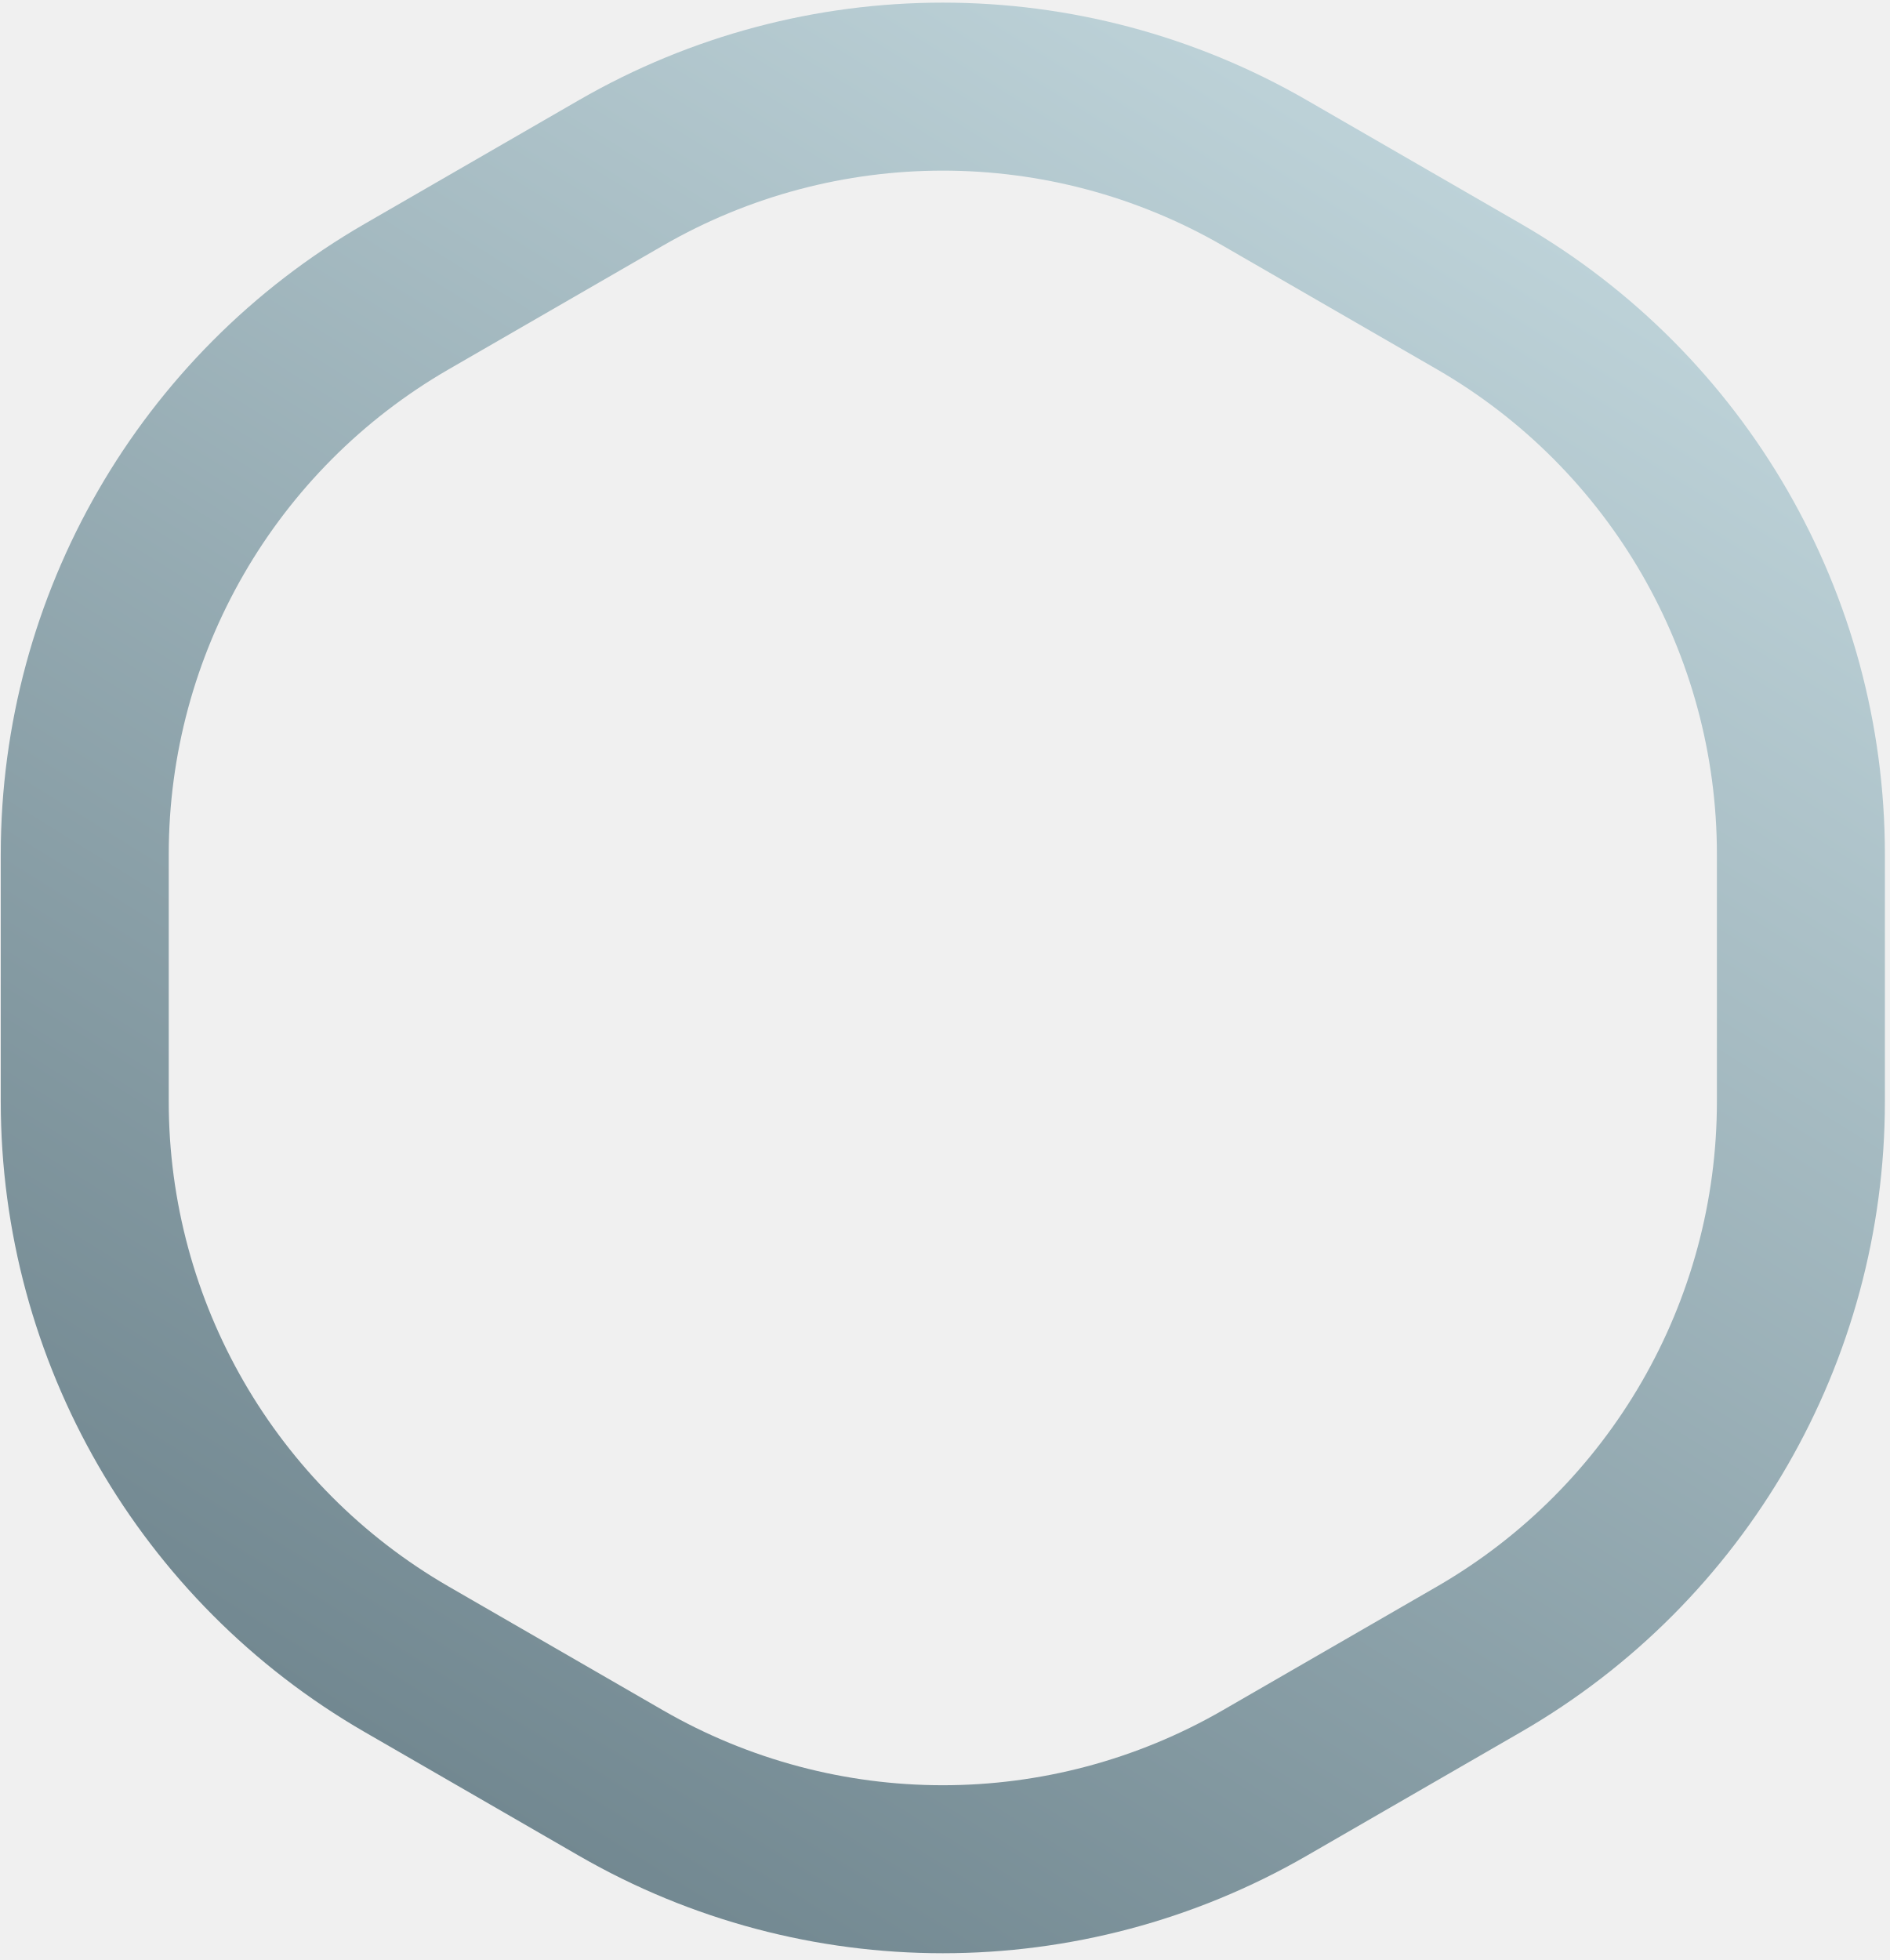
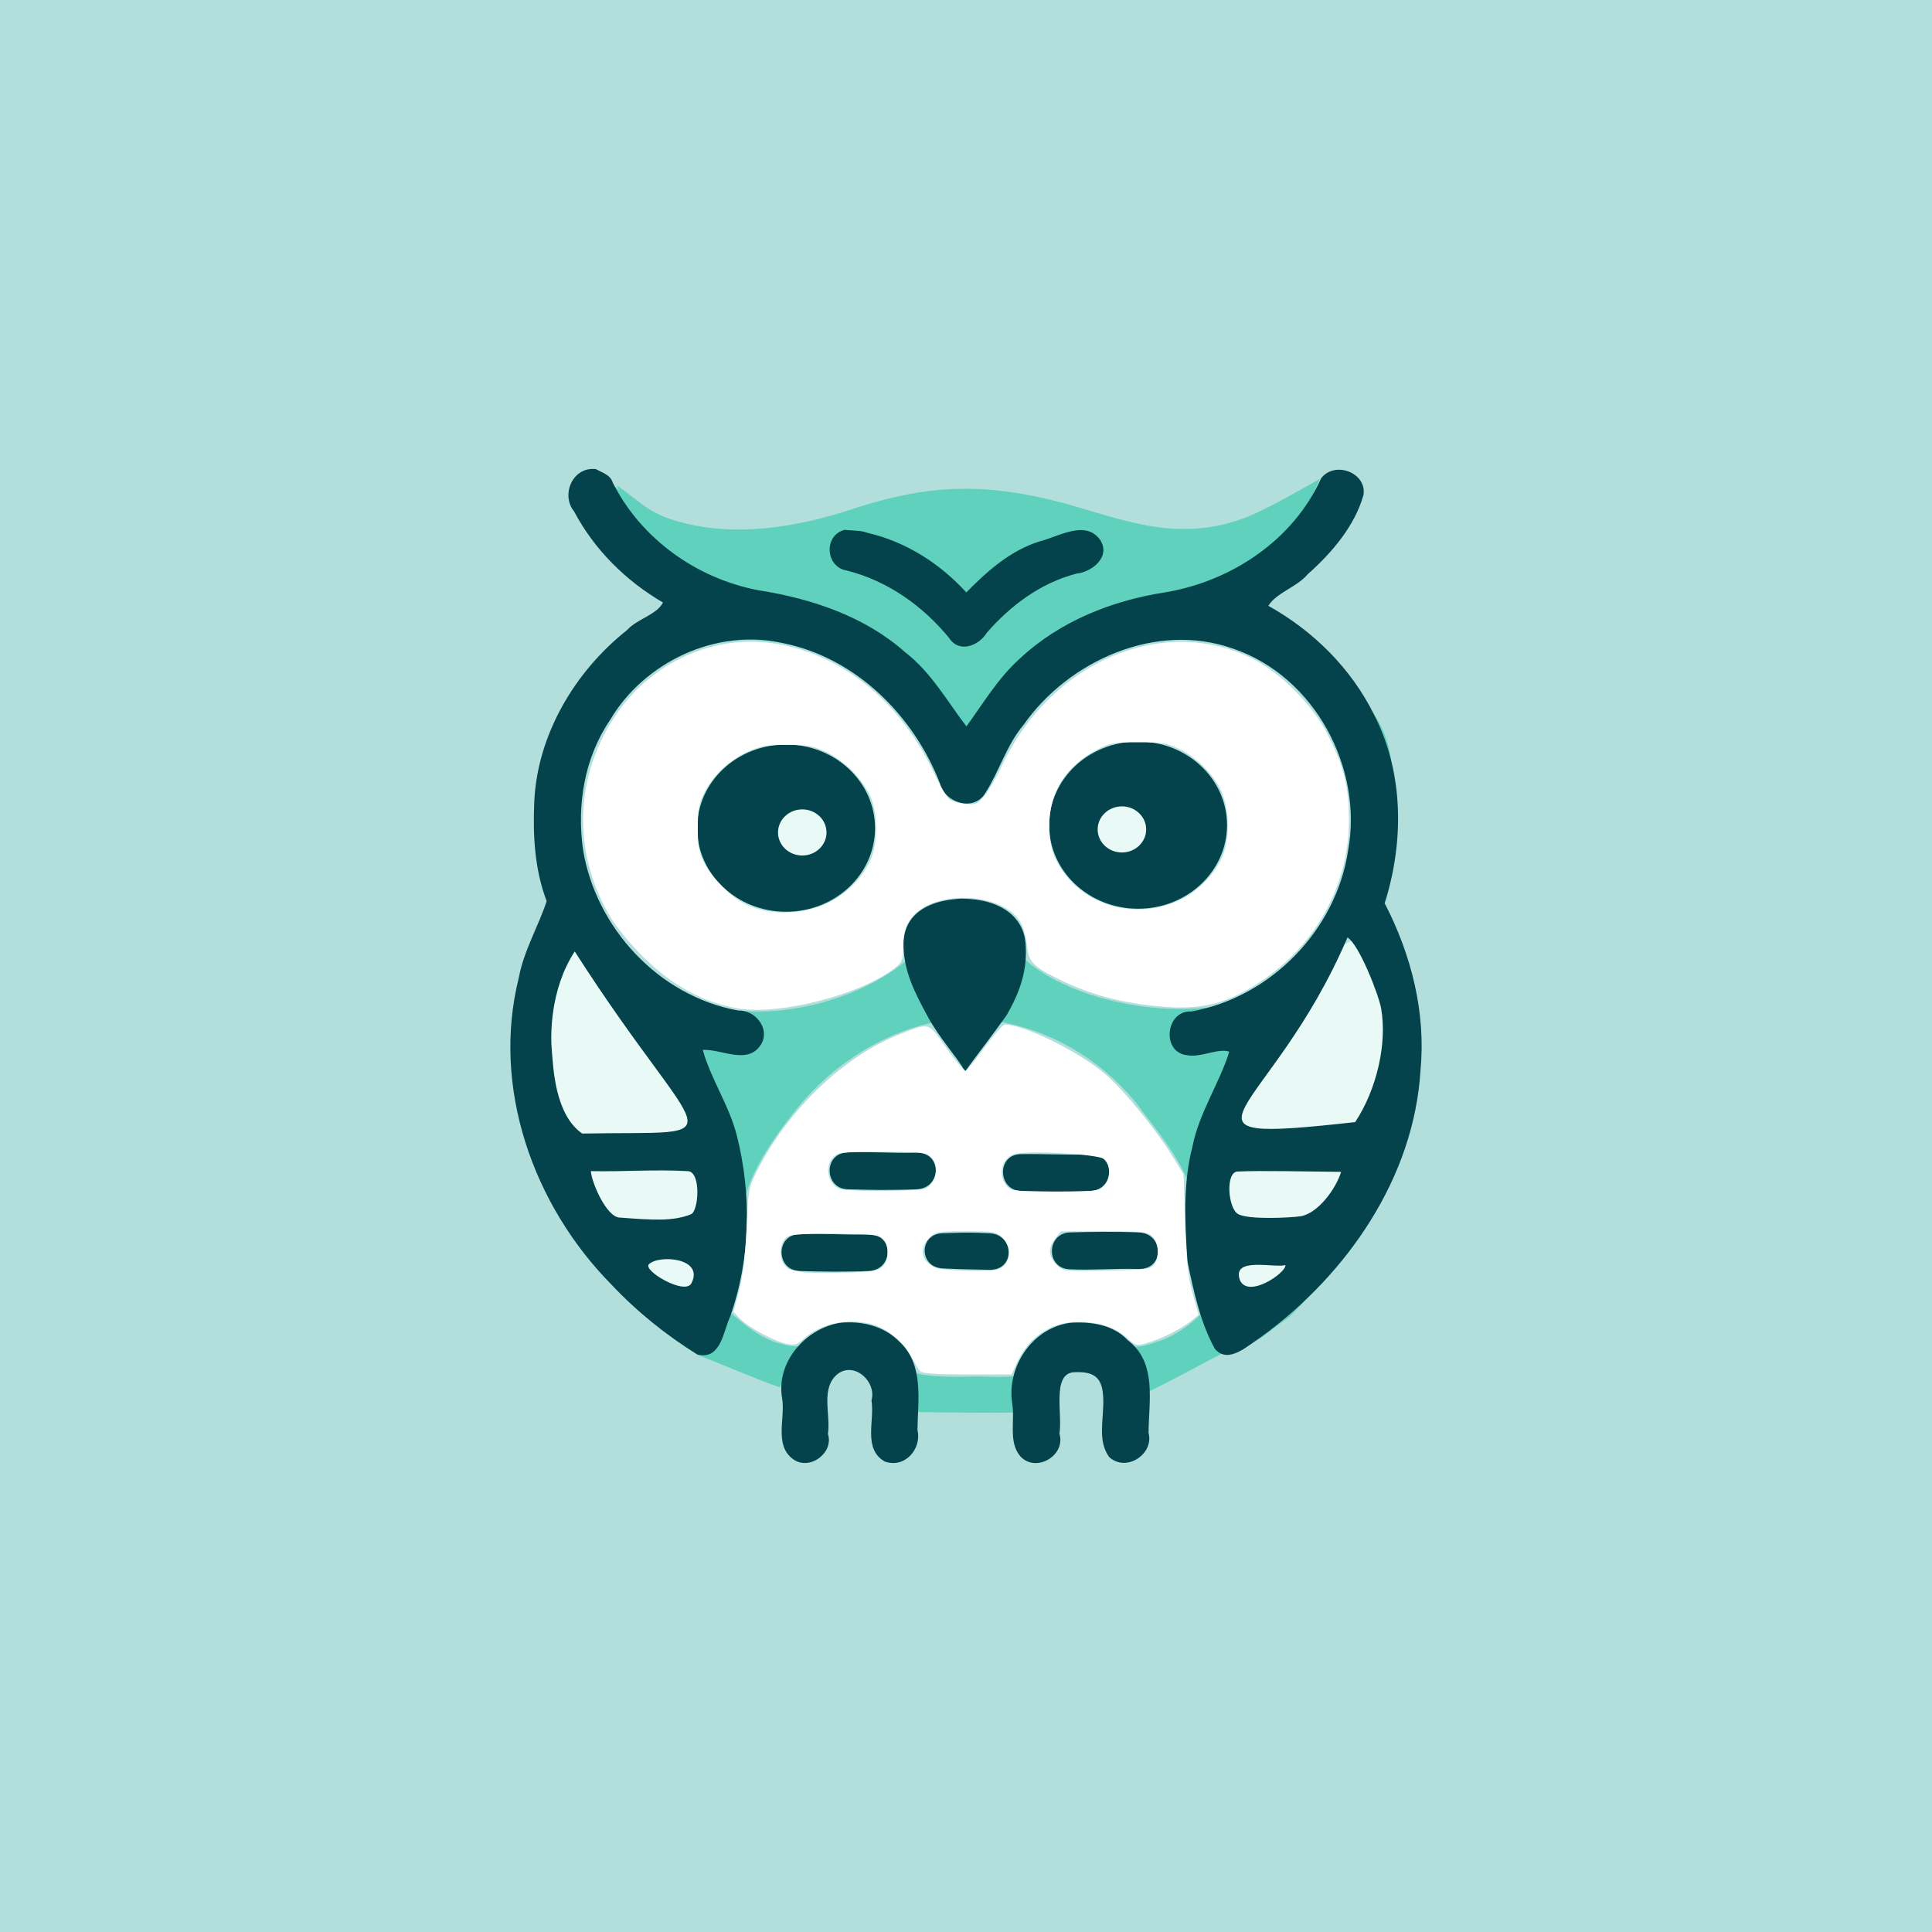
- <svg xmlns="http://www.w3.org/2000/svg" width="270" height="280" viewBox="0 0 270 280" fill="none">
-   <path d="M211.301 42.366L180.705 24.702C152.24 8.267 117.17 8.267 88.705 24.702L58.109 42.366C29.644 58.8 12.109 89.172 12.109 122.04V157.369C12.109 190.238 29.644 220.61 58.109 237.044L88.705 254.708C117.17 271.143 152.24 271.143 180.705 254.708L211.301 237.044C239.766 220.61 257.301 190.238 257.301 157.37V122.041C257.301 89.172 239.766 58.8 211.301 42.366Z" stroke="url(#paint0_linear_1046_3)" stroke-width="24" />
-   <defs>
-     <linearGradient id="paint0_linear_1046_3" x1="214.5" y1="12" x2="56" y2="267" gradientUnits="userSpaceOnUse">
-       <stop stop-color="#C1D6DC" />
-       <stop offset="1" stop-color="#6E848D" />
-     </linearGradient>
-   </defs>
+ <svg xmlns="http://www.w3.org/2000/svg" version="1.1" id="svg1" width="1024" height="1024" viewBox="0 0 1024 1024">
+   <defs id="defs1" />
+   <g id="layer1">
+     <rect style="fill:#b2dfdb;fill-opacity:1;fill-rule:evenodd;stroke-width:3.538;stroke-linecap:round;stroke-linejoin:round;stroke-opacity:0.722;paint-order:stroke fill markers" id="rect1" width="1027.993" height="1031.664" x="-1.836" y="-7.343" />
+   </g>
+   <g id="g1">
+     <g id="g2">
+       <g id="g9" style="display:inline" transform="matrix(0.7804947,0,0,0.7653593,93.79849,106.2581)">
+         <path d="m 298.607,197.178 c 24.712,55.049 76.688,69.862 121.266,83.422 58.666,16.621 88.647,41.171 116.228,92.807 27.801,-51.796 83.222,-94.416 138.369,-98.43 64.298,-5.034 82.646,-38.119 101.676,-82.122 -15.557,8.545 -37.135,21.995 -53.71,27.935 -44.527,15.813 -79.823,0.263 -119.715,-11.053 -52.167,-14.162 -90.399,-13.636 -141.099,2.984 -36.39,12.555 -86.8,23.516 -131.433,6.118 -12.772,-5.759 -15.036,-9.618 -31.582,-21.66 z" style="display:inline;fill:#60d1bc;stroke-width:1.024" id="path17" />
+         <path d="m 282.629,195.867 c -14.654,3.312 -13.059,10.861 -4.629,21.689 11.675,22.004 28.669,38.284 48.802,52.681 17.557,5.918 -3.178,24.636 -11.893,30.079 -39.249,28.797 -63.414,64.747 -66.547,113.807 -0.896,24.056 -1.371,47.897 7.217,70.71 -6.113,18.071 -9.471,35.966 -12.697,55.362 -22.021,95.077 14.623,198.86 111.076,259.404 9.571,3.647 42.385,17.872 55.483,22.36 l 8.227,-17.783 c 19.173,-22.441 62.274,-19.38 77.664,-1.846 l 2.498,36.595 c 13.829,0.32 57.792,0.874 73.549,0.361 0,0 8.355,-26.846 26.671,-45.733 18.395,-29.549 58.046,33.052 58.046,33.052 14.751,-6.762 42.587,-22.36 56.734,-29.848 18.023,-1.618 27.385,-13.259 41.717,-22.894 28.401,-26.493 50.214,-70.551 65.78,-106.572 28.136,-57.59 26.959,-113.1 -1.131,-170.905 -9.154,-13.237 -1.115,-34.984 -1.554,-49.341 7.846,-50.004 -9.38,-92.093 -44.275,-128.933 -12.343,-14.126 -37.278,-21.611 -52.504,-32.238 89.628,-56.13 82.968,-108.006 55.568,-79.299 -10.057,12.305 -15.445,24.213 -28.251,34.881 -26.728,29.827 -67.787,34.678 -105.516,41.814 -33.096,8.621 -62.822,31.403 -85.177,57.213 -9.699,9.592 -14.114,29.018 -22.539,38.351 -24.858,-48.454 -73.522,-99.778 -127.401,-107.818 -39.357,-6.083 -77.662,-25.502 -100.018,-59.345 -7.595,-10.822 -8.136,-17.737 -24.9,-15.805 z m 1.523,-3.107 c 14.752,5.504 16.998,17.137 27.825,27.381 23.306,30.811 60.489,47.018 97.828,52.983 50.274,7.939 93.282,51.148 118.274,95.488 5.836,16.108 15.114,-7.616 20.388,-13.849 26.323,-41.789 71.61,-75.932 120.08,-82.719 39.971,-7.081 74.455,-15.08 95.992,-50.297 5.669,-9.699 18.139,-20.841 24.269,-25.192 32.288,7.577 -9.398,47.256 -59.256,77.538 49.473,32.695 87.038,81.635 86.683,152.136 0.677,18.59 -5.989,42.604 -10.796,60.436 18.788,36.566 31.907,76.842 27.915,117.921 -8.313,99.159 -151.08,322.236 -127.411,20.712 42.392,-107.989 228.932,-247.193 26.569,-324.858 -62.651,-20.968 -104.001,-8.703 -136.479,31.867 -14.287,15.866 -40.29,52.952 -49.207,71.85 -6.657,12.491 -18.797,10.277 -23.884,-2.671 C 509.998,369.207 486.639,344.719 456.986,325.638 419.59,299.589 366.318,295.921 328.489,323.098 c -36.161,25.245 -67.209,69.908 -63.251,113.987 5.364,62.296 35.373,90.178 61.07,146.533 19.284,37.638 79.413,128.878 40.35,211.423 -13.581,18.953 -127.549,-73.819 -130.744,-202.55 -0.729,-36.106 6.684,-68.793 23.824,-100.668 -4.341,-19.655 -8.286,-43.044 -6.048,-63.622 -2.428,-53.65 22.649,-98.328 65.367,-129.41 9.002,-5.301 30.802,-20.317 12.782,-26.554 -23.806,-15.701 -47.008,-38.472 -58.679,-64.536 -2.164,-11.977 -1.519,-15.849 10.992,-14.94 z M 790.067,342.088 c 68.184,65.512 27.779,190.187 -63.203,210.605 -44.67,16.67 -119.512,3.305 -152.816,-28.679 9.048,-48.991 -85.734,-48.844 -77,0.826 -33.852,30.277 -98.254,46.996 -142.598,30.036 -66.776,-18.431 -100.199,-98.797 -81.128,-165.112 12.641,-49.002 68.023,-93.852 120.235,-92.883 57.083,0.54 110.658,49.124 130.496,100.805 2.79,13.775 9.84,17.95 20.361,5.11 10.337,-10.846 19.225,-35.874 28.615,-47.883 47.804,-79.732 168.934,-74.401 217.039,-12.826 z M 533.47,566.819 c 35.882,-1.287 84.402,15.793 118.35,58.744 12.069,16.959 40.43,49.56 38.128,72.931 -0.402,23.206 1.847,44.017 10.642,65.756 -5.101,9.163 -20.647,21.479 -34.274,25.84 -7.686,2.46 -16.727,7.089 -24.203,-0.641 -28.233,-1.513 -52.261,5.085 -59.142,16.706 -6.88,11.621 -28.382,7.937 -41.748,8.292 -13.366,0.355 -35.156,0.758 -44.539,-4.334 -7.536,-30.199 -39.183,-36.79 -64.572,-19.582 -7.974,4.951 -16.752,2.876 -24.596,0.484 -14.9,-4.544 -29.207,-18.828 -38.257,-26.836 7.993,-24.802 15.774,-36.211 14.434,-62.175 2.24,-26.042 22.433,-53.962 35.96,-71.402 32.476,-41.872 78.58,-62.922 113.816,-63.784 z" style="display:inline;fill:#60d1bc;fill-opacity:1" id="path16" />
+         <path style="display:inline;fill:#e9faf6;fill-opacity:1;stroke:none;stroke-width:1.746;stroke-linecap:round;stroke-linejoin:round;paint-order:stroke fill markers" d="M 240.871,591.62 260.836,487.969 c 1.899,-19.807 94.326,154.302 95.476,157.053 27.815,66.549 17.175,130.343 -1.209,140.644 -26.65,4.102 -103.166,-81.595 -114.232,-194.045 z" id="path57" />
+         <path style="display:inline;fill:#e9faf6;fill-opacity:1;stroke:none;stroke-width:1.746;stroke-linecap:round;stroke-linejoin:round;paint-order:stroke fill markers" d="m 736.275,569.346 c 25.634,-18.7 62.618,-78.489 78.285,-51.285 46.26,80.323 -10.894,217.841 -80.276,258.015 -22.528,13.044 -49.474,-143.046 1.991,-206.729 z" id="path61" />
+         <path d="m 284.548,186.044 c -15.703,-2.015 -24.157,17.699 -14.852,29.329 13.576,26.235 35.001,47.99 60.352,63.035 -4.196,8.544 -17.716,11.399 -24.488,19.178 -35.539,28.74 -60.723,72.374 -62.916,118.374 -1.002,23.458 0.124,47.035 8.405,69.271 -5.621,17.436 -15.548,34.348 -18.902,52.966 -18.676,75.75 9.589,157.634 63.079,212.754 17.138,18.582 36.877,34.733 58.216,48.252 15.953,3.891 17.42,-15.727 22.175,-26.18 13.947,-39.985 14.695,-84.213 4.675,-125.113 -5.069,-20.873 -17.752,-39.421 -23.242,-59.706 13.328,-0.594 30.876,10.972 39.807,-4.124 5.904,-10.473 -3.913,-23.504 -15.698,-23.107 -54.295,-9.985 -96.86,-57.647 -105.42,-111.468 -4.266,-30.862 0.853,-63.489 18.394,-89.775 23.018,-39.896 72.032,-63.846 117.505,-53.181 49.763,10.229 88.858,50.637 106.495,97.154 3.405,13.447 22.811,19.912 30.762,6.747 9.44,-14.995 14.427,-33.307 26.058,-47.406 30.451,-44.168 89.789,-71.683 142.216,-52.699 55.705,19.323 88.508,83.125 78.082,140.164 -8.08,54.375 -52.163,101.243 -106.481,111.139 -17.611,-0.852 -20.38,28.48 -2.724,30.27 8.964,1.898 21.353,-5.231 28.566,-2.421 -6.569,21.526 -20.442,42.263 -24.927,65.279 -6.672,26.099 -5.269,53.652 -3.427,80.235 4.163,20.458 8.677,42.066 18.612,60.333 9.318,11.01 22.852,-2.868 31.681,-8.558 58.454,-43.487 103.465,-110.292 107.908,-184.339 3.767,-40.021 -6.247,-80.171 -24.328,-115.78 13.258,-42.644 13.052,-90.779 -7.474,-131.119 -15.405,-31.556 -41.043,-57.547 -71.512,-74.846 5.324,-9.022 19.416,-12.938 26.703,-21.852 16.434,-14.847 31.921,-33.39 37.887,-54.861 2.518,-15.323 -19.332,-24.006 -28.727,-11.652 -18.655,42.396 -60.396,71.152 -105.44,78.957 -36.697,5.713 -72.356,20.209 -99.432,46.186 -14.579,13.309 -25.086,31.452 -36.038,46.723 -12.682,-16.868 -23.971,-37.523 -41.444,-51.214 -27.46,-24.911 -63.286,-37.167 -99.326,-42.983 -42.378,-8.013 -80.258,-35.816 -99.408,-74.651 -1.645,-5.449 -6.977,-6.712 -11.369,-9.308 z m 169,42.014 c -14.65,3.611 -13.285,26.004 1.499,28.252 27.774,7.215 51.435,24.478 69.29,46.63 6.758,10.839 20.234,5.478 25.653,-3.642 16.174,-18.89 36.349,-34.345 60.707,-40.853 11.176,-1.246 23.628,-11.971 16.153,-23.497 -10.043,-14.107 -28.347,-2.006 -41.244,1.194 -19.843,6.404 -35.39,20.583 -49.587,35.275 -17.897,-20.019 -40.868,-35.047 -67.169,-41.278 -4.83,-1.92 -10.224,-1.337 -15.302,-2.082 z m 39.817,287.744 c 0.365,18.413 7.445,32.297 16.289,49.02 8.067,15.254 18.381,26.098 25.603,38.207 9.169,-12.842 18.313,-24.726 28.127,-38.788 9.101,-16.067 14.487,-31.593 12.81,-50.376 -1.523,-17.059 -15.931,-30.181 -43.358,-30.383 -28.581,1.357 -39.808,15.318 -39.471,32.319 z m -223.256,4.239 c 87.41,139.069 113.875,124.052 5.08,126.124 -18.825,-13.338 -19.612,-46.513 -20.605,-56.956 -0.993,-10.443 -1.485,-42.495 15.525,-69.168 z m 524.787,-9.721 c 8.033,5.286 21.195,39.758 22.84,49.282 4.143,23.987 -2.884,55.902 -17.644,78.64 -139.071,15.672 -57.596,-3.101 -5.196,-127.923 z M 455.403,684.75 c -15.808,-0.502 -16.572,-24.75 -0.255,-25.508 16.318,-0.758 29.08,0.651 46.953,0.219 17.873,-0.433 17.202,24.529 0.266,25.289 -15.799,0.709 -31.967,0.476 -46.964,0 z M 281.048,672.2 c 22.56,0.482 42.985,-1.334 65.956,0.009 9.008,0.527 7.37,27.728 1.998,29.897 -12.417,5.013 -26.115,3.928 -48.634,2.224 -8.724,-0.66 -18.701,-23.905 -19.32,-32.13 z m 509.5,0.5 c -3.446,11.581 -15.729,28.933 -27.692,30.758 -6.551,0.999 -35.473,2.552 -42.351,-1.584 -6.79,-4.084 -8.614,-28.967 -0.329,-29.404 14.973,-0.79 47.5,0.007 70.373,0.23 z m -441.111,76.977 c -4.043,8.996 -33.352,-8.68 -28.968,-13.004 6.927,-6.832 37.566,-4.433 28.968,13.004 z m 403.305,-12.431 c 0.501,5.382 -25.104,23.302 -30.849,10.592 -6.062,-16.683 23.185,-8.395 30.849,-10.592 z m -302.33,39.954 c -23.96,4.049 -43.731,27.573 -39.46,52.313 2.278,13.707 -5.496,32.217 7.172,41.947 10.949,8.651 28.179,-3.859 23.934,-17.254 2.015,-13.732 -5.423,-32.244 7.036,-41.891 11.561,-8.213 26.127,6.139 22.539,18.644 2.307,14.085 -5.954,33.559 8.963,42.295 13.538,5.071 25.33,-8.618 22.256,-21.824 0.278,-20.776 4.535,-44.913 -12.03,-60.917 -10.477,-11.043 -25.558,-14.759 -40.409,-13.311 z m 156.137,0.023 c -25.913,3.639 -43.162,30.631 -39.359,55.762 2.011,12.059 -2.787,26.815 5.542,36.715 10.602,11.759 31.078,-0.664 26.529,-15.668 2.19,-13.267 -5.114,-41.007 9.358,-42.547 15.24,-0.96 20.087,4.334 20.422,18.77 0.335,14.436 -4.018,28.42 3.912,39.836 11.42,10.923 30.697,-1.76 26.836,-16.646 0.116,-21.921 5.936,-48.812 -14.204,-64.221 -9.804,-10.775 -25.147,-12.996 -39.037,-12.001 z m -33.408,-91.279 c -15.808,-0.502 -16.587,-25.185 -0.255,-25.508 16.318,-0.323 29.08,0.651 46.953,0.219 17.873,-0.433 17.202,24.529 0.266,25.289 -15.799,0.709 -31.967,0.476 -46.964,0 z m -150.401,55.396 c -15.808,-0.502 -16.572,-24.75 -0.255,-25.508 16.318,-0.758 29.08,0.651 46.953,0.219 17.873,-0.433 17.202,24.529 0.266,25.289 -15.799,0.709 -31.967,0.476 -46.964,0 z m 183.595,-26.689 c -15.808,0.502 -16.572,24.75 -0.255,25.508 16.318,0.758 29.08,-0.651 46.953,-0.219 17.873,0.433 17.202,-24.529 0.266,-25.289 -15.799,-0.709 -31.967,-0.476 -46.964,0 z" style="display:inline;fill:#04434b" id="path15" />
+         <path d="m 519.658,715.229 c -15.808,0.502 -15.982,23.569 0.336,24.328 16.318,0.758 13.731,0.529 31.604,0.962 17.873,0.433 17.202,-24.529 0.266,-25.289 -15.799,-0.709 -17.208,-0.476 -32.206,0 z" style="display:inline;fill:#04434b" id="path1" />
+         <ellipse style="fill:#04434b;fill-opacity:1;stroke:none;stroke-width:1.8;stroke-linecap:round;stroke-linejoin:round;paint-order:stroke fill markers" id="path13-2" cx="-540.418" cy="412.692" rx="60.392" ry="57.896" transform="matrix(-1,0,0,1,-126.7731,21.9607)" />
+         <ellipse style="fill:#e9faf6;fill-opacity:1;stroke:none;stroke-width:1.8;stroke-linecap:round;stroke-linejoin:round;paint-order:stroke fill markers" id="path14-2" cx="-551.399" cy="415.686" rx="16.471" ry="15.971" transform="matrix(-1,0,0,1,-126.7731,21.9607)" />
+         <ellipse style="fill:#04434b;fill-opacity:1;stroke:none;stroke-width:1.8;stroke-linecap:round;stroke-linejoin:round;paint-order:stroke fill markers" id="path13" cx="779.446" cy="410.601" rx="60.392" ry="57.896" transform="translate(-126.7731,21.9607)" />
+         <ellipse style="display:inline;fill:#e9faf6;fill-opacity:1;stroke:none;stroke-width:1.8;stroke-linecap:round;stroke-linejoin:round;paint-order:stroke fill markers" id="path14" cx="768.466" cy="413.596" rx="16.471" ry="15.971" transform="translate(-126.7731,21.9607)" />
+       </g>
+       <path style="fill:#ffffff;fill-opacity:1;stroke:none;stroke-width:2.554;stroke-linecap:round;stroke-linejoin:round;paint-order:stroke fill markers" d="m 391.318,534.513 c -18.285,-3.042 -34.714,-11.926 -50.269,-27.184 -6.438,-6.315 -14.199,-15.733 -17.468,-21.198 -20.628,-34.481 -19.231,-75.599 3.681,-108.376 18.719,-26.778 50.47,-41.143 81.575,-36.908 36.034,4.906 67.546,29.812 85.569,67.633 3.458,7.256 7.306,14.022 8.553,15.036 1.246,1.014 5.05,2.152 8.453,2.528 5.631,0.622 6.545,0.267 10.168,-3.955 2.189,-2.551 6.487,-9.96 9.551,-16.462 25.674,-54.493 84.175,-79.839 131.656,-57.04 15.584,7.483 33.03,24.958 41.235,41.304 8.362,16.658 10.937,27.237 10.943,44.959 0.012,33.067 -16.454,64.193 -44.251,83.643 -19.282,13.492 -33.55,17.188 -57.246,14.827 -19.518,-1.944 -34.818,-6.016 -50.231,-13.368 -15.566,-7.425 -18.12,-9.944 -18.881,-18.619 -0.319,-3.64 -1.618,-8.764 -2.887,-11.387 -8.583,-17.736 -48.654,-19.095 -59.418,-2.015 -2.336,3.707 -3.252,7.397 -3.333,13.424 -0.099,7.46 -0.546,8.654 -4.354,11.654 -17.869,14.073 -60.835,25.2 -83.045,21.506 z m 46.267,-55.389 c 10.23,-4.502 19.112,-13.127 23.637,-22.953 4.194,-9.106 4.194,-25.107 0,-34.213 -4.257,-9.243 -13.657,-18.693 -23.136,-23.258 -7.014,-3.378 -9.788,-3.892 -20.978,-3.892 -10.954,0 -14.113,0.56 -20.987,3.72 -9.859,4.533 -18.188,12.444 -22.823,21.677 -2.855,5.689 -3.468,9.036 -3.451,18.859 0.017,10.171 0.582,12.992 3.812,19.024 4.045,7.554 13.782,17.235 21.031,20.911 12.126,6.149 29.094,6.198 42.895,0.125 z m 186.627,-1.567 c 9.81,-4.317 18.759,-13.061 23.327,-22.791 4.476,-9.534 4.227,-26.399 -0.532,-36.074 -4.383,-8.91 -12.966,-17.355 -22.15,-21.794 -6.158,-2.977 -9.175,-3.465 -21.491,-3.478 -12.878,-0.014 -15.084,0.376 -21.802,3.847 -16.677,8.618 -25.532,22.7 -25.399,40.392 0.056,7.474 0.933,12.396 3.016,16.931 10.939,23.813 39.88,34.034 65.03,22.966 z" id="path62" />
+       <path style="fill:#ffffff;fill-opacity:1;stroke:none;stroke-width:2.554;stroke-linecap:round;stroke-linejoin:round;paint-order:stroke fill markers" d="m 487.63,726.732 c -0.837,-0.966 -3.007,-4.601 -4.822,-8.079 -3.794,-7.269 -12.921,-14.686 -20.669,-16.796 -12.834,-3.495 -27.651,-0.282 -36.368,7.886 -3.16,2.961 -4.625,3.4 -8.597,2.576 -6.705,-1.391 -20.231,-8.612 -24.699,-13.186 l -3.749,-3.837 2.979,-11.152 c 2.022,-7.571 3.3,-18.146 3.977,-32.929 0.991,-21.627 1.035,-21.849 6.464,-32.314 16.398,-31.611 45.718,-59.358 74.738,-70.728 16.129,-6.319 14.873,-6.7 24.929,7.554 4.905,6.952 9.487,12.294 10.184,11.872 0.697,-0.422 5.209,-6.122 10.027,-12.667 4.818,-6.545 9.566,-11.899 10.552,-11.899 9.782,0 37.545,13.469 51.951,25.205 10.196,8.306 27.685,29.572 37.758,45.913 l 5.015,8.135 0.869,26.056 c 0.68,20.391 1.547,28.5 3.987,37.296 l 3.118,11.24 -3.987,3.24 c -5.215,4.239 -15.34,9.338 -23.003,11.586 -5.815,1.705 -6.318,1.616 -10.029,-1.789 -6.254,-5.736 -13.24,-8.496 -23.292,-9.202 -16.242,-1.14 -29.277,6.719 -36.05,21.734 l -2.726,6.043 h -23.517 c -17.047,0 -23.936,-0.483 -25.039,-1.756 z m -20.096,-55.133 c 3.735,-3.315 3.899,-12.019 0.286,-15.225 -2.144,-1.902 -6.444,-2.336 -24.826,-2.505 -13.847,-0.127 -23.345,0.38 -25.181,1.344 -6.186,3.247 -5.032,16.377 1.56,17.742 1.673,0.346 4.332,0.937 5.908,1.312 1.576,0.375 11.08,0.503 21.119,0.285 15.265,-0.333 18.725,-0.816 21.133,-2.953 z m 64.488,-0.715 c 3.983,-3.906 3.69,-10.559 -0.651,-14.816 -3.311,-3.247 -4.446,-3.449 -19.407,-3.449 -14.961,0 -16.096,0.202 -19.407,3.449 -6.054,5.936 -3.953,13.696 4.365,16.128 2.363,0.691 10.583,1.311 18.266,1.377 12.157,0.105 14.341,-0.244 16.835,-2.689 z m 79.636,-0.62 c 2.964,-3.98 2.539,-11.526 -0.835,-14.835 -2.626,-2.575 -4.776,-2.81 -25.686,-2.81 h -22.82 l -2.97,3.702 c -3.965,4.943 -3.745,9.715 0.645,14.02 3.608,3.538 3.662,3.544 26.624,3.097 20.825,-0.405 23.202,-0.706 25.04,-3.175 z M 493.468,627.526 c 3.548,-4.302 3.49,-10.696 -0.13,-14.245 -2.627,-2.576 -4.776,-2.81 -25.79,-2.81 -21.014,0 -23.163,0.234 -25.79,2.81 -4.935,4.839 -3.085,14.267 3.317,16.901 1.722,0.708 12.698,1.147 24.393,0.974 20.432,-0.301 21.37,-0.443 23.999,-3.63 z m 91.566,1.209 c 3.602,-3.532 3.799,-11.41 0.358,-14.357 -3.196,-2.737 -42.084,-4.841 -48.089,-2.602 -6.99,2.606 -8.622,12.077 -3.027,17.563 1.856,1.82 6.244,2.206 25.071,2.206 20.911,0 23.062,-0.235 25.687,-2.81 z" id="path63" />
+     </g>
+   </g>
</svg>
